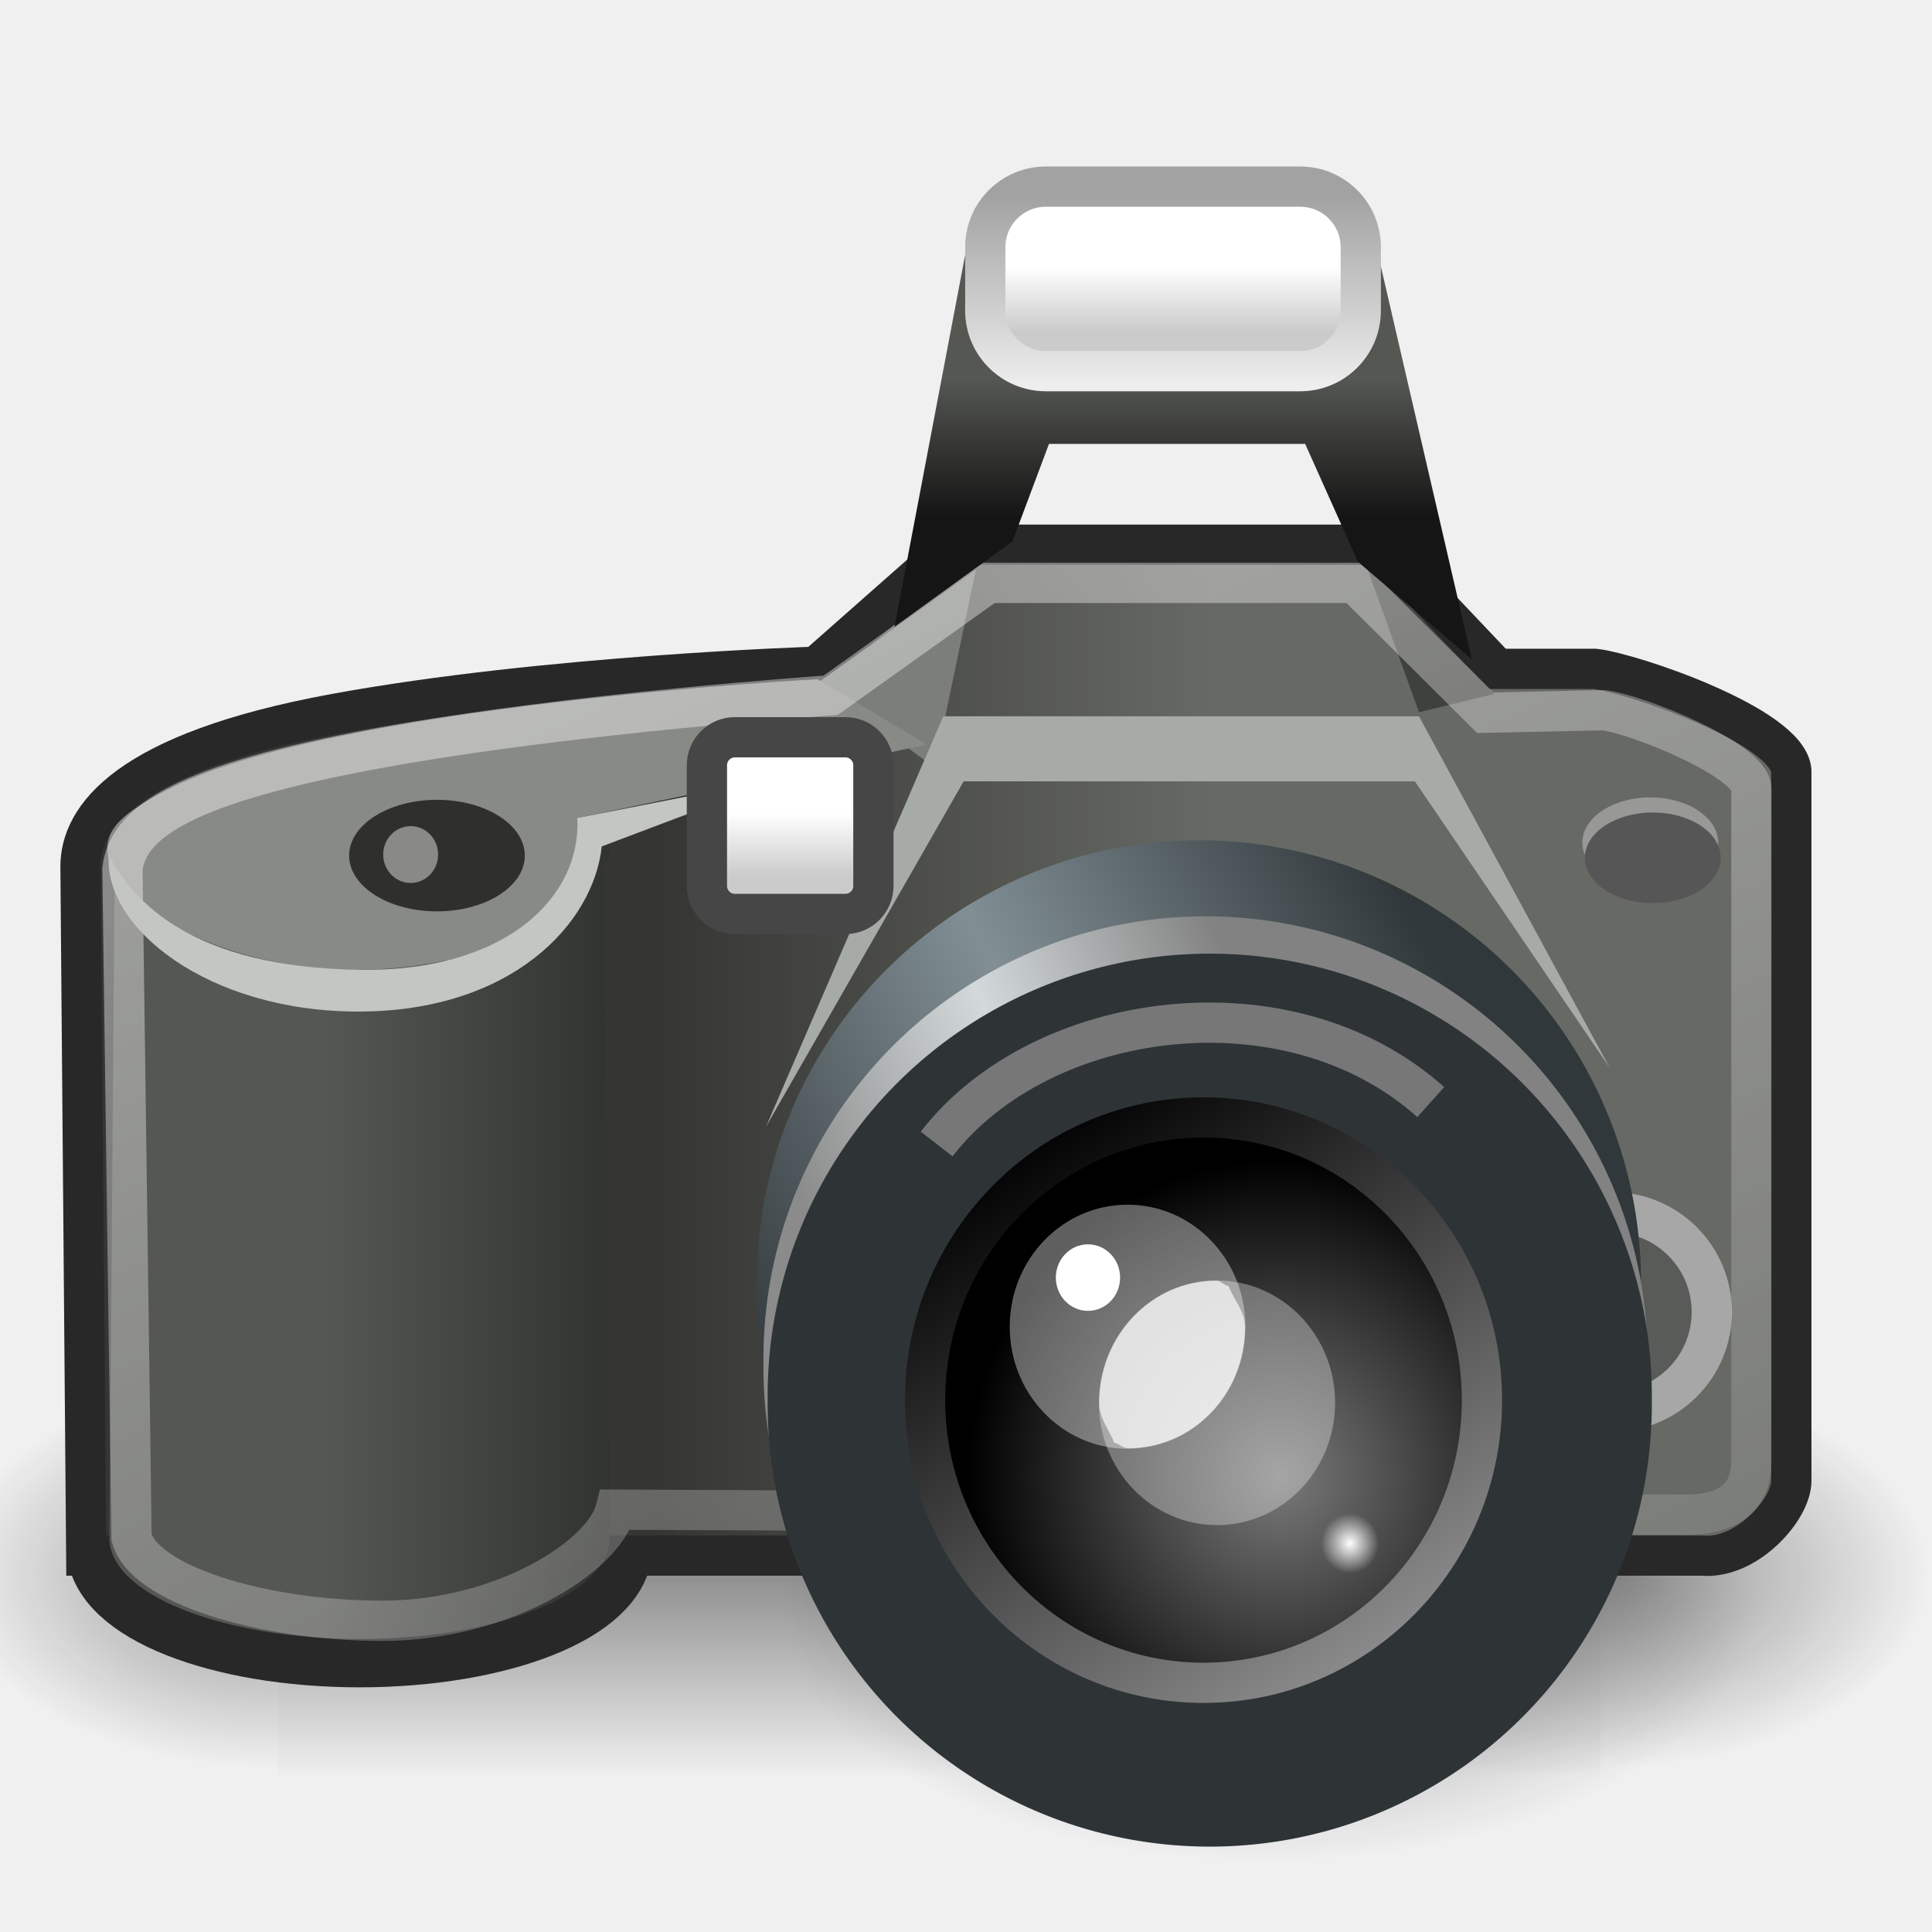
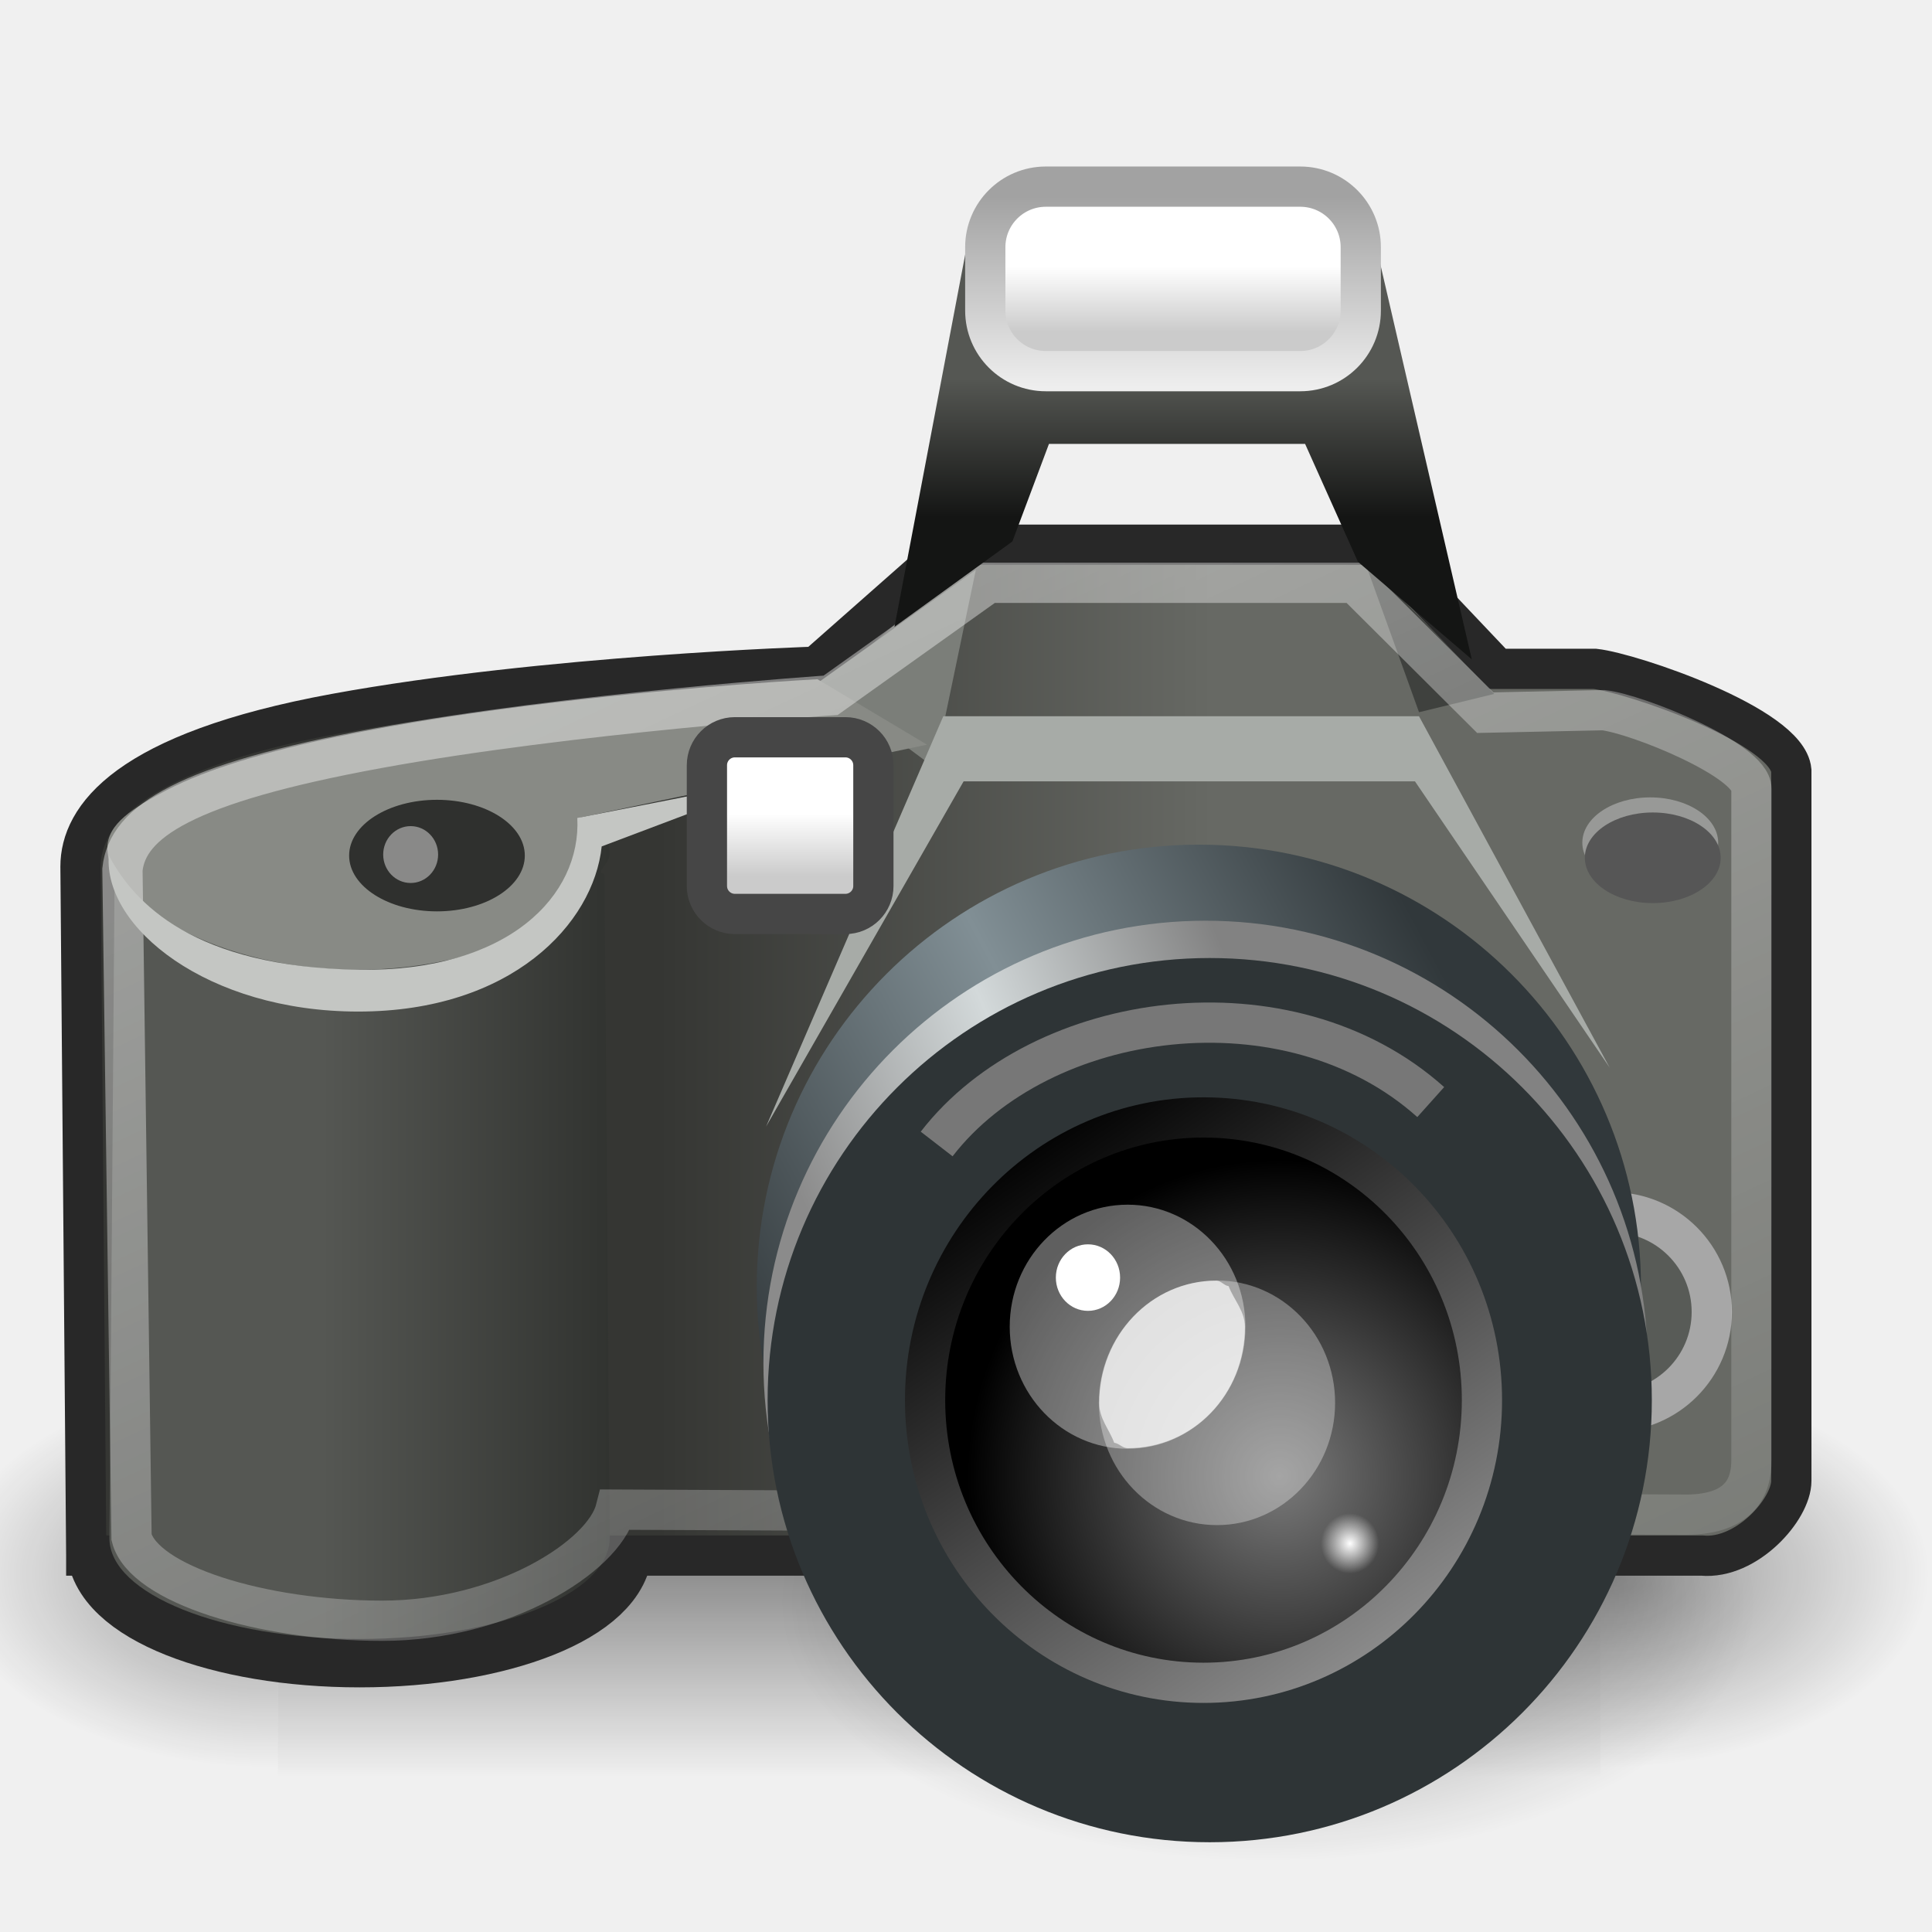
- <svg xmlns="http://www.w3.org/2000/svg" xmlns:xlink="http://www.w3.org/1999/xlink" id="svg7631" height="48px" width="48px">
-   <defs id="defs3">
-     <radialGradient xlink:href="#linearGradient5060" id="radialGradient6719" gradientUnits="userSpaceOnUse" gradientTransform="matrix(-2.774389,0,0,1.969706,112.7623,-872.8854)" cx="605.714" cy="486.648" fx="605.714" fy="486.648" r="117.143" />
-     <linearGradient id="linearGradient5060">
-       <stop style="stop-color:black;stop-opacity:1;" offset="0" id="stop5062" />
-       <stop style="stop-color:black;stop-opacity:0;" offset="1" id="stop5064" />
-     </linearGradient>
-     <radialGradient xlink:href="#linearGradient5060" id="radialGradient6717" gradientUnits="userSpaceOnUse" gradientTransform="matrix(2.774389,0,0,1.969706,-1891.633,-872.8854)" cx="605.714" cy="486.648" fx="605.714" fy="486.648" r="117.143" />
-     <linearGradient id="linearGradient5048">
-       <stop style="stop-color:black;stop-opacity:0;" offset="0" id="stop5050" />
-       <stop id="stop5056" offset="0.5" style="stop-color:black;stop-opacity:1;" />
-       <stop style="stop-color:black;stop-opacity:0;" offset="1" id="stop5052" />
-     </linearGradient>
-     <linearGradient xlink:href="#linearGradient5048" id="linearGradient6715" gradientUnits="userSpaceOnUse" gradientTransform="matrix(2.774389,0,0,1.969706,-1892.179,-872.8854)" x1="302.857" y1="366.648" x2="302.857" y2="609.505" />
-     <linearGradient id="linearGradient2818">
-       <stop style="stop-color:#ffffff;stop-opacity:1;" offset="0" id="stop2820" />
-       <stop style="stop-color:#ffffff;stop-opacity:0;" offset="1" id="stop2822" />
-     </linearGradient>
-     <linearGradient id="linearGradient2690">
-       <stop id="stop2692" offset="0" style="stop-color:#ffffff;stop-opacity:1;" />
-       <stop id="stop2694" offset="1" style="stop-color:#ffffff;stop-opacity:0;" />
-     </linearGradient>
-     <linearGradient id="linearGradient2673">
-       <stop id="stop2675" offset="0" style="stop-color:#8b8b8b;stop-opacity:1;" />
-       <stop style="stop-color:#d3d9da;stop-opacity:1;" offset="0.5" id="stop2681" />
-       <stop id="stop2677" offset="1" style="stop-color:#828282;stop-opacity:1;" />
-     </linearGradient>
-     <linearGradient id="linearGradient2656">
-       <stop id="stop2658" offset="0" style="stop-color:#000000;stop-opacity:1;" />
-       <stop id="stop2660" offset="1" style="stop-color:#000000;stop-opacity:0;" />
-     </linearGradient>
-     <linearGradient id="linearGradient2631">
-       <stop id="stop2633" offset="0" style="stop-color:#010101;stop-opacity:1;" />
-       <stop id="stop2635" offset="1" style="stop-color:#959595;stop-opacity:1;" />
-     </linearGradient>
-     <linearGradient id="linearGradient2615">
-       <stop id="stop2617" offset="0" style="stop-color:#363d40;stop-opacity:1;" />
-       <stop style="stop-color:#818f95;stop-opacity:1;" offset="0.5" id="stop2623" />
-       <stop id="stop2619" offset="1" style="stop-color:#31383b;stop-opacity:1;" />
-     </linearGradient>
-     <linearGradient id="linearGradient2304">
-       <stop id="stop2306" offset="0" style="stop-color:#353633;stop-opacity:1;" />
-       <stop id="stop2308" offset="1" style="stop-color:#676964;stop-opacity:1;" />
-     </linearGradient>
-     <linearGradient id="linearGradient2290">
-       <stop id="stop2292" offset="0" style="stop-color:#555753;stop-opacity:1;" />
-       <stop id="stop2294" offset="1" style="stop-color:#313330;stop-opacity:1;" />
-     </linearGradient>
-     <linearGradient id="linearGradient2268">
-       <stop id="stop2270" offset="0" style="stop-color:#555753;stop-opacity:1;" />
-       <stop id="stop2272" offset="1" style="stop-opacity:1;stop-color:#141514" />
-     </linearGradient>
-     <linearGradient id="linearGradient2230">
-       <stop style="stop-color:#eeeeee;stop-opacity:1;" offset="0" id="stop2232" />
-       <stop style="stop-color:#a2a2a2;stop-opacity:1;" offset="1" id="stop2234" />
-     </linearGradient>
-     <linearGradient id="linearGradient3301">
-       <stop id="stop3303" offset="0" style="stop-color:#ffffff;stop-opacity:1;" />
-       <stop id="stop3305" offset="1" style="stop-color:#cbcbcb;stop-opacity:1;" />
-     </linearGradient>
-     <linearGradient id="linearGradient2591">
-       <stop style="stop-color:#7a7a7a;stop-opacity:1;" offset="0" id="stop2593" />
-       <stop style="stop-color:#000000;stop-opacity:1;" offset="1" id="stop2595" />
-     </linearGradient>
-     <radialGradient xlink:href="#linearGradient2656" id="radialGradient1415" gradientUnits="userSpaceOnUse" gradientTransform="matrix(1,0,0,0.453571,-8.417747e-16,20.1154)" cx="25.375" cy="36.812" fx="25.375" fy="36.812" r="17.5" />
-     <radialGradient xlink:href="#linearGradient2656" id="radialGradient1417" gradientUnits="userSpaceOnUse" gradientTransform="matrix(1,0,0,0.453571,-1.856804e-15,20.1154)" cx="25.375" cy="36.812" fx="25.375" fy="36.812" r="17.5" />
-     <linearGradient xlink:href="#linearGradient2615" id="linearGradient1423" gradientUnits="userSpaceOnUse" x1="22.55" y1="39.052" x2="38.416" y2="30.566" />
-     <linearGradient xlink:href="#linearGradient2673" id="linearGradient1425" gradientUnits="userSpaceOnUse" x1="23.661" y1="35.303" x2="33.904" y2="30.917" />
-     <radialGradient xlink:href="#linearGradient2591" id="radialGradient1431" gradientUnits="userSpaceOnUse" gradientTransform="matrix(1,0,0,1.013514,-4.816024e-16,-0.304899)" cx="16.875" cy="23.672" fx="16.875" fy="23.672" r="4.625" />
-     <linearGradient xlink:href="#linearGradient2631" id="linearGradient1433" gradientUnits="userSpaceOnUse" x1="12.836" y1="18.849" x2="18.422" y2="27.073" />
-     <linearGradient xlink:href="#linearGradient3301" id="linearGradient1451" gradientUnits="userSpaceOnUse" gradientTransform="matrix(0.655244,0,0,1.898477,14.94194,-35.5518)" x1="6.56" y1="29.374" x2="6.56" y2="30.191" />
-     <linearGradient xlink:href="#linearGradient3301" id="linearGradient1456" gradientUnits="userSpaceOnUse" gradientTransform="matrix(1.477785,0,0,1.982181,18.56747,-51.60768)" x1="6.56" y1="29.374" x2="6.56" y2="30.191" />
-     <linearGradient xlink:href="#linearGradient2230" id="linearGradient1458" gradientUnits="userSpaceOnUse" gradientTransform="matrix(1.318423,0,0,0.773191,18.70736,-14.22023)" x1="7.915" y1="30.817" x2="7.915" y2="24.701" />
-     <linearGradient xlink:href="#linearGradient2268" id="linearGradient1461" gradientUnits="userSpaceOnUse" x1="29.395" y1="9.412" x2="29.395" y2="12.847" />
-     <linearGradient xlink:href="#linearGradient2690" id="linearGradient1469" gradientUnits="userSpaceOnUse" x1="16.667" y1="16.125" x2="35.888" y2="57.125" />
-     <linearGradient xlink:href="#linearGradient2290" id="linearGradient1475" gradientUnits="userSpaceOnUse" gradientTransform="matrix(1.024993,0,0,1,-6.795098e-2,0)" x1="7.871" y1="29.719" x2="14.844" y2="29.719" />
-     <linearGradient xlink:href="#linearGradient2304" id="linearGradient1482" gradientUnits="userSpaceOnUse" x1="16.353" y1="26.093" x2="30.13" y2="26.093" />
-     <linearGradient xlink:href="#linearGradient2290" id="linearGradient1485" gradientUnits="userSpaceOnUse" gradientTransform="matrix(1.035758,0,0,1,-0.162473,0.20203)" x1="7.871" y1="29.719" x2="14.844" y2="29.719" />
-     <radialGradient xlink:href="#linearGradient2818" id="radialGradient2824" cx="14.75" cy="22.688" fx="14.75" fy="22.688" r="1.75" gradientTransform="matrix(1,0,0,1.035714,0,-0.810268)" gradientUnits="userSpaceOnUse" />
-   </defs>
-   <g id="layer1">
-     <g transform="matrix(2.45274e-2,0,0,2.086758e-2,45.15006,37.31476)" id="g6707">
-       <rect style="opacity:0.402;color:black;fill:url(#linearGradient6715);fill-opacity:1;fill-rule:nonzero;stroke:none;stroke-width:1;stroke-linecap:round;stroke-linejoin:miter;marker:none;marker-start:none;marker-mid:none;marker-end:none;stroke-miterlimit:4;stroke-dasharray:none;stroke-dashoffset:0;stroke-opacity:1;visibility:visible;display:inline;overflow:visible" id="rect6709" width="1339.633" height="478.357" x="-1559.252" y="-150.697" />
-       <path style="opacity:0.402;color:black;fill:url(#radialGradient6717);fill-opacity:1;fill-rule:nonzero;stroke:none;stroke-width:1;stroke-linecap:round;stroke-linejoin:miter;marker:none;marker-start:none;marker-mid:none;marker-end:none;stroke-miterlimit:4;stroke-dasharray:none;stroke-dashoffset:0;stroke-opacity:1;visibility:visible;display:inline;overflow:visible" d="M -219.619,-150.68 C -219.619,-150.68 -219.619,327.65 -219.619,327.65 C -76.745,328.551 125.781,220.481 125.781,88.454 C 125.781,-43.572 -33.655,-150.68 -219.619,-150.68 z " id="path6711" />
-       <path id="path6713" d="M -1559.252,-150.68 C -1559.252,-150.68 -1559.252,327.65 -1559.252,327.65 C -1702.127,328.551 -1904.652,220.481 -1904.652,88.454 C -1904.652,-43.572 -1745.216,-150.68 -1559.252,-150.68 z " style="opacity:0.402;color:black;fill:url(#radialGradient6719);fill-opacity:1;fill-rule:nonzero;stroke:none;stroke-width:1;stroke-linecap:round;stroke-linejoin:miter;marker:none;marker-start:none;marker-mid:none;marker-end:none;stroke-miterlimit:4;stroke-dasharray:none;stroke-dashoffset:0;stroke-opacity:1;visibility:visible;display:inline;overflow:visible" />
-     </g>
-     <path style="opacity:0.399;color:#000000;fill:url(#radialGradient1415);fill-opacity:1;fill-rule:nonzero;stroke:none;stroke-width:1;stroke-linecap:butt;stroke-linejoin:miter;marker:none;marker-start:none;marker-mid:none;marker-end:none;stroke-miterlimit:4;stroke-dasharray:none;stroke-dashoffset:0;stroke-opacity:1;visibility:visible;display:block;overflow:visible" id="path2664" d="M 42.875 36.812 A 17.5 7.938 0 1 1  7.875,36.812 A 17.5 7.938 0 1 1  42.875 36.812 z" transform="matrix(0.693194,0,0,0.811023,13.91019,9.95669)" />
-     <path style="opacity:1;color:#000000;fill:url(#linearGradient1485);fill-opacity:1;fill-rule:nonzero;stroke:#282828;stroke-width:2;stroke-linecap:butt;stroke-linejoin:miter;marker:none;marker-start:none;marker-mid:none;marker-end:none;stroke-miterlimit:4;stroke-dasharray:none;stroke-dashoffset:0;stroke-opacity:1;visibility:visible;display:block;overflow:visible" d="M 8.933,18.921 C 5.462,18.921 2.653,20.041 2.653,21.421 C 2.653,21.578 2.811,21.709 2.88,21.858 C 2.87,21.908 2.783,21.899 2.783,21.952 C 2.783,21.952 2.653,38.264 2.653,38.421 C 2.653,39.801 5.462,40.921 8.933,40.921 C 12.404,40.921 15.212,39.801 15.212,38.421 L 15.083,21.952 C 15.083,21.899 14.996,21.908 14.985,21.858 C 15.055,21.709 15.212,21.578 15.212,21.421 C 15.212,20.041 12.404,18.921 8.933,18.921 z " id="path2608" />
-     <path id="path8417" d="M 2.143,38.648 L 42.286,38.648 C 43.397,38.749 44.505,37.498 44.505,36.791 L 44.505,19.143 C 44.404,18.032 40.536,16.719 39.627,16.618 L 37.195,16.618 L 34.271,13.533 L 23.714,13.533 L 20.279,16.565 C 20.279,16.565 13.552,16.776 8.338,17.732 C 3.123,18.687 2,20.319 2,21.531 L 2.143,38.648 z " style="opacity:1;color:#000000;fill:url(#linearGradient1482);fill-opacity:1;fill-rule:nonzero;stroke:#282828;stroke-width:1;stroke-linecap:butt;stroke-linejoin:miter;marker:none;marker-start:none;marker-mid:none;marker-end:none;stroke-miterlimit:4;stroke-dasharray:none;stroke-dashoffset:0;stroke-opacity:1;visibility:visible;display:block;overflow:visible" />
-     <path id="path2300" d="M 33.891,13.907 L 35.254,17.695 L 37.123,17.241 L 33.891,13.907 z " style="opacity:1;color:#000000;fill:#3f413e;fill-opacity:1;fill-rule:nonzero;stroke:none;stroke-width:1;stroke-linecap:butt;stroke-linejoin:miter;marker:none;marker-start:none;marker-mid:none;marker-end:none;stroke-miterlimit:4;stroke-dasharray:none;stroke-dashoffset:0;stroke-opacity:1;visibility:visible;display:block;overflow:visible" />
-     <path transform="matrix(1.256914,0,0,1.256914,-11.68675,-10.02479)" d="M 43.134 33.908 A 1.97 1.97 0 1 1  39.194,33.908 A 1.97 1.97 0 1 1  43.134 33.908 z" id="path2302" style="opacity:1;color:#000000;fill:#585b57;fill-opacity:1;fill-rule:nonzero;stroke:#a7a7a7;stroke-width:0.796;stroke-linecap:butt;stroke-linejoin:miter;marker:none;marker-start:none;marker-mid:none;marker-end:none;stroke-miterlimit:4;stroke-dasharray:none;stroke-dashoffset:0;stroke-opacity:1;visibility:visible;display:block;overflow:visible" />
-     <path transform="matrix(1.082923,0,0,1.082923,-3.320501,-4.385684)" d="M 40.714 33.571 A 10.143 10.143 0 1 1  20.429,33.571 A 10.143 10.143 0 1 1  40.714 33.571 z" id="path2280" style="opacity:1;color:#000000;fill:url(#linearGradient1423);fill-opacity:1;fill-rule:nonzero;stroke:none;stroke-width:1;stroke-linecap:butt;stroke-linejoin:miter;marker:none;marker-start:none;marker-mid:none;marker-end:none;stroke-miterlimit:4;stroke-dasharray:none;stroke-dashoffset:0;stroke-opacity:1;visibility:visible;display:block;overflow:visible" />
-     <path style="opacity:1;color:#000000;fill:url(#linearGradient1425);fill-opacity:1;fill-rule:nonzero;stroke:none;stroke-width:1;stroke-linecap:butt;stroke-linejoin:miter;marker:none;marker-start:none;marker-mid:none;marker-end:none;stroke-miterlimit:4;stroke-dasharray:none;stroke-dashoffset:0;stroke-opacity:1;visibility:visible;display:block;overflow:visible" id="path2278" d="M 40.714 33.571 A 10.143 10.143 0 1 1  20.429,33.571 A 10.143 10.143 0 1 1  40.714 33.571 z" transform="matrix(1.082923,0,0,1.082923,-3.155039,-2.49593)" />
-     <path id="path7949" d="M 8.933,18.719 C 5.498,18.719 2.719,19.839 2.719,21.219 C 2.719,21.376 2.874,21.507 2.943,21.656 C 2.933,21.706 2.847,21.697 2.847,21.75 C 2.847,21.75 2.719,38.062 2.719,38.219 C 2.719,39.599 5.498,40.719 8.933,40.719 C 12.368,40.719 15.147,39.599 15.147,38.219 L 15.019,21.75 C 15.019,21.697 14.933,21.706 14.923,21.656 C 14.991,21.507 15.147,21.376 15.147,21.219 C 15.147,19.839 12.368,18.719 8.933,18.719 z " style="opacity:1;color:#000000;fill:url(#linearGradient1475);fill-opacity:1;fill-rule:nonzero;stroke:none;stroke-width:1;stroke-linecap:butt;stroke-linejoin:miter;marker:none;marker-start:none;marker-mid:none;marker-end:none;stroke-miterlimit:4;stroke-dasharray:none;stroke-dashoffset:0;stroke-opacity:1;visibility:visible;display:block;overflow:visible" />
-     <path id="path2298" d="M 24.244,14.16 L 23.486,17.796 L 23.132,19.009 L 20.355,16.938 L 24.244,14.16 z " style="opacity:1;color:#000000;fill:#7b7e79;fill-opacity:1;fill-rule:nonzero;stroke:none;stroke-width:1;stroke-linecap:butt;stroke-linejoin:miter;marker:none;marker-start:none;marker-mid:none;marker-end:none;stroke-miterlimit:4;stroke-dasharray:none;stroke-dashoffset:0;stroke-opacity:1;visibility:visible;display:block;overflow:visible" />
-     <path id="path2276" d="M 19.03,27.995 L 23.941,19.413 L 35.153,19.413 L 39.992,26.528 L 35.254,17.796 L 23.436,17.796 L 19.03,27.995 z " style="opacity:1;color:#000000;fill:#a7aba7;fill-opacity:1;fill-rule:nonzero;stroke:none;stroke-width:1;stroke-linecap:butt;stroke-linejoin:miter;marker:none;marker-start:none;marker-mid:none;marker-end:none;stroke-miterlimit:4;stroke-dasharray:none;stroke-dashoffset:0;stroke-opacity:1;visibility:visible;display:block;overflow:visible" />
-     <path id="path7953" d="M 20.312,16.875 C 20.312,16.875 8.167,17.513 4.156,19.625 C 3.304,20.074 2.668,20.466 2.668,21.067 C 2.668,22.447 5.492,24.094 8.844,24.094 C 12.195,24.094 14.844,22.599 14.844,21.219 C 14.844,20.904 14.664,20.59 14.406,20.312 L 23.031,18.5 L 20.312,16.875 z " style="color:#000000;fill:#888a85;fill-opacity:1;fill-rule:nonzero;stroke:none;stroke-width:1;stroke-linecap:butt;stroke-linejoin:miter;marker:none;marker-start:none;marker-mid:none;marker-end:none;stroke-miterlimit:4;stroke-dashoffset:0;stroke-opacity:1;visibility:visible;display:block;overflow:visible" />
-     <path id="path2683" d="M 24.553,14.482 L 20.636,17.275 C 20.636,17.275 14.191,17.71 9.387,18.59 C 4.582,19.471 3.167,20.424 3.042,21.603 L 3.268,38.195 C 3.564,39.356 6.498,40.268 9.496,40.268 C 12.495,40.268 14.998,38.668 15.294,37.507 L 41.782,37.632 C 43.243,37.663 43.513,36.931 43.513,36.28 L 43.513,19.602 C 43.513,18.89 40.672,17.738 39.834,17.645 L 36.901,17.708 L 33.66,14.482 L 24.553,14.482 z " style="opacity:0.418;color:#000000;fill:none;fill-opacity:1;fill-rule:nonzero;stroke:url(#linearGradient1469);stroke-width:1;stroke-linecap:butt;stroke-linejoin:miter;marker:none;marker-start:none;marker-mid:none;marker-end:none;stroke-miterlimit:4;stroke-dasharray:none;stroke-dashoffset:0;stroke-opacity:1;visibility:visible;display:block;overflow:visible" />
-     <path transform="matrix(1.082923,0,0,1.082923,-3.050891,-1.56885)" d="M 40.714 33.571 A 10.143 10.143 0 1 1  20.429,33.571 A 10.143 10.143 0 1 1  40.714 33.571 z" id="path8415" style="opacity:1;color:#000000;fill:#2e3436;fill-opacity:1;fill-rule:nonzero;stroke:none;stroke-width:1;stroke-linecap:butt;stroke-linejoin:miter;marker:none;marker-start:none;marker-mid:none;marker-end:none;stroke-miterlimit:4;stroke-dasharray:none;stroke-dashoffset:0;stroke-opacity:1;visibility:visible;display:block;overflow:visible" />
-     <path style="color:#000000;fill:url(#radialGradient1431);fill-opacity:1;fill-rule:nonzero;stroke:url(#linearGradient1433);stroke-width:0.596;stroke-linecap:butt;stroke-linejoin:miter;marker:none;marker-start:none;marker-mid:none;marker-end:none;stroke-miterlimit:4;stroke-dashoffset:0;stroke-opacity:1;visibility:visible;display:inline;overflow:visible;font-family:Bitstream Vera Sans" id="path2589" d="M 19.875 22.562 A 4.125 4.188 0 1 1  11.625,22.562 A 4.125 4.188 0 1 1  19.875 22.562 z" transform="matrix(1.676984,0,0,1.676984,3.488419,-3.050526)" />
-     <path style="opacity:0.608;color:#000000;fill:#ffffff;fill-opacity:0.529;fill-rule:nonzero;stroke:none;stroke-width:1;stroke-linecap:butt;stroke-linejoin:miter;marker:none;marker-start:none;marker-mid:none;marker-end:none;stroke-miterlimit:4;stroke-dashoffset:0;stroke-opacity:1;visibility:visible;display:inline;overflow:visible;font-family:Bitstream Vera Sans" id="path2599" d="M 16.5 22.688 A 1.75 1.812 0 1 1  13,22.688 A 1.75 1.812 0 1 1  16.5 22.688 z" transform="matrix(1.676984,0,0,1.676984,5.499948,-3.195174)" />
-     <path transform="matrix(1.673245,0,0,1.673245,3.33394,-5.000547)" d="M 16.5 22.688 A 1.75 1.812 0 1 1  13,22.688 A 1.75 1.812 0 1 1  16.5 22.688 z" id="path2601" style="opacity:0.373;color:#000000;fill:#ffffff;fill-opacity:1;fill-rule:nonzero;stroke:none;stroke-width:1;stroke-linecap:butt;stroke-linejoin:miter;marker:none;marker-start:none;marker-mid:none;marker-end:none;stroke-miterlimit:4;stroke-dashoffset:0;stroke-opacity:1;visibility:visible;display:inline;overflow:visible;font-family:Bitstream Vera Sans" />
-     <path style="opacity:1;color:#000000;fill:url(#radialGradient2824);fill-opacity:1.0;fill-rule:nonzero;stroke:none;stroke-width:1;stroke-linecap:butt;stroke-linejoin:miter;marker:none;marker-start:none;marker-mid:none;marker-end:none;stroke-miterlimit:4;stroke-dashoffset:0;stroke-opacity:1;visibility:visible;display:inline;overflow:visible;font-family:Bitstream Vera Sans" id="path8405" d="M 16.5 22.688 A 1.75 1.812 0 1 1  13,22.688 A 1.75 1.812 0 1 1  16.5 22.688 z" transform="matrix(0.41273,0,0,0.41273,27.45136,28.98197)" />
-     <path id="path1507" d="M 22.223,15.574 L 25.153,13.453 L 26.062,11.028 L 32.426,11.028 L 33.739,13.958 L 36.568,16.382 L 34.042,5.473 L 24.143,5.473 L 22.223,15.574 z " style="opacity:1;color:#000000;fill:url(#linearGradient1461);fill-opacity:1;fill-rule:nonzero;stroke:none;stroke-width:1;stroke-linecap:butt;stroke-linejoin:miter;marker:none;marker-start:none;marker-mid:none;marker-end:none;stroke-miterlimit:4;stroke-dasharray:none;stroke-dashoffset:0;stroke-opacity:1;visibility:visible;display:block;overflow:visible" />
-     <rect ry="1.504" rx="1.504" y="4.637" x="24.479" height="4.584" width="9.329" id="rect3297" style="color:#000000;fill:url(#linearGradient1456);fill-opacity:1;fill-rule:nonzero;stroke:url(#linearGradient1458);stroke-width:1;stroke-linecap:butt;stroke-linejoin:miter;marker:none;marker-start:none;marker-mid:none;marker-end:none;stroke-miterlimit:4;stroke-dashoffset:0;stroke-opacity:1;visibility:visible;display:inline;overflow:visible;font-family:Bitstream Vera Sans" />
-     <path transform="matrix(0.359444,0,0,0.554344,7.698551,7.305544e-2)" style="opacity:1;color:#000000;fill:#2f302e;fill-opacity:1;fill-rule:nonzero;stroke:none;stroke-width:1;stroke-linecap:butt;stroke-linejoin:miter;marker:none;marker-start:none;marker-mid:none;marker-end:none;stroke-miterlimit:4;stroke-dasharray:none;stroke-dashoffset:0;stroke-opacity:1;visibility:visible;display:block;overflow:visible" id="path2288" d="M 14.857 38.214 A 6.071 2.5 0 1 1  2.714,38.214 A 6.071 2.5 0 1 1  14.857 38.214 z" />
-     <path id="path2312" d="M 2.703,21.251 C 2.568,23.036 5.147,25.131 8.899,25.132 C 12.713,25.133 14.748,22.948 14.95,21.029 L 19.496,19.312 L 14.344,20.322 C 14.445,22.241 12.642,24.152 8.904,24.093 C 4.818,24.027 3.328,22.438 2.703,21.251 z " style="opacity:1;color:#000000;fill:#c4c6c3;fill-opacity:1;fill-rule:nonzero;stroke:none;stroke-width:1;stroke-linecap:butt;stroke-linejoin:miter;marker:none;marker-start:none;marker-mid:none;marker-end:none;stroke-miterlimit:4;stroke-dasharray:none;stroke-dashoffset:0;stroke-opacity:1;visibility:visible;display:block;overflow:visible" />
-     <rect style="color:#000000;fill:url(#linearGradient1451);fill-opacity:1;fill-rule:nonzero;stroke:#464646;stroke-width:1;stroke-linecap:butt;stroke-linejoin:miter;marker:none;marker-start:none;marker-mid:none;marker-end:none;stroke-miterlimit:4;stroke-dashoffset:0;stroke-opacity:1;visibility:visible;display:inline;overflow:visible;font-family:Bitstream Vera Sans" id="rect2282" width="4.136" height="4.39" x="17.563" y="18.317" rx="0.695" ry="0.695" />
-     <path style="opacity:0.43;color:#000000;fill:#ffffff;fill-opacity:1;fill-rule:nonzero;stroke:none;stroke-width:1;stroke-linecap:butt;stroke-linejoin:miter;marker:none;marker-start:none;marker-mid:none;marker-end:none;stroke-miterlimit:4;stroke-dashoffset:0;stroke-opacity:1;visibility:visible;display:inline;overflow:visible;font-family:Bitstream Vera Sans" id="path2612" d="M 16.5 22.688 A 1.75 1.812 0 1 1  13,22.688 A 1.75 1.812 0 1 1  16.5 22.688 z" transform="matrix(0.389835,0,0,0.389835,4.452477,12.38659)" />
-     <path transform="matrix(0.45611,0,0,0.45611,20.30269,21.39326)" d="M 16.5 22.688 A 1.75 1.812 0 1 1  13,22.688 A 1.75 1.812 0 1 1  16.5 22.688 z" id="path2629" style="opacity:1;color:#000000;fill:#ffffff;fill-opacity:1;fill-rule:nonzero;stroke:none;stroke-width:1;stroke-linecap:butt;stroke-linejoin:miter;marker:none;marker-start:none;marker-mid:none;marker-end:none;stroke-miterlimit:4;stroke-dashoffset:0;stroke-opacity:1;visibility:visible;display:inline;overflow:visible;font-family:Bitstream Vera Sans" />
-     <path style="opacity:1;color:#000000;fill:#c5c5c5;fill-opacity:0.529;fill-rule:nonzero;stroke:none;stroke-width:2;stroke-linecap:butt;stroke-linejoin:miter;marker:none;marker-start:none;marker-mid:none;marker-end:none;stroke-miterlimit:4;stroke-dasharray:none;stroke-dashoffset:0;stroke-opacity:1;visibility:visible;display:block;overflow:visible" id="path2641" d="M 42.25 20.562 A 1.625 0.688 0 1 1  39,20.562 A 1.625 0.688 0 1 1  42.25 20.562 z" transform="matrix(1.038462,0,0,1.636364,-1.1875,-12.71023)" />
-     <path transform="matrix(1.038462,0,0,1.636364,-1.125,-12.33523)" d="M 42.25 20.562 A 1.625 0.688 0 1 1  39,20.562 A 1.625 0.688 0 1 1  42.25 20.562 z" id="path2639" style="opacity:1;color:#000000;fill:#565656;fill-opacity:1;fill-rule:nonzero;stroke:none;stroke-width:2;stroke-linecap:butt;stroke-linejoin:miter;marker:none;marker-start:none;marker-mid:none;marker-end:none;stroke-miterlimit:4;stroke-dasharray:none;stroke-dashoffset:0;stroke-opacity:1;visibility:visible;display:block;overflow:visible" />
-     <path id="path2650" d="M 23.271,28.422 C 25.874,25.055 32.027,24.229 35.546,27.381" style="opacity:1;color:#000000;fill:none;fill-opacity:1;fill-rule:nonzero;stroke:#777777;stroke-width:1;stroke-linecap:butt;stroke-linejoin:miter;marker:none;marker-start:none;marker-mid:none;marker-end:none;stroke-miterlimit:4;stroke-dasharray:none;stroke-dashoffset:0;stroke-opacity:1;visibility:visible;display:block;overflow:visible" />
-     <path id="path2668" d="M 30.22,31.818 C 28.6,31.818 27.31,33.186 27.31,34.864 C 27.31,35.248 27.556,35.507 27.682,35.845 C 27.809,35.863 27.889,35.981 28.02,35.981 C 29.637,35.981 30.931,34.643 30.931,32.969 C 30.931,32.575 30.656,32.299 30.525,31.953 C 30.41,31.939 30.339,31.818 30.22,31.818 z " style="opacity:0.671;color:#000000;fill:#ffffff;fill-opacity:1;fill-rule:nonzero;stroke:none;stroke-width:1;stroke-linecap:butt;stroke-linejoin:miter;marker:none;marker-start:none;marker-mid:none;marker-end:none;stroke-miterlimit:4;stroke-dashoffset:0;stroke-opacity:1;visibility:visible;display:inline;overflow:visible;font-family:Bitstream Vera Sans" />
+ <svg xmlns="http://www.w3.org/2000/svg" xmlns:xlink="http://www.w3.org/1999/xlink" height="48" width="48">
+   <radialGradient id="a" cx="605.714" cy="486.648" gradientTransform="matrix(-2.774389 0 0 1.969706 112.7623 -872.8854)" gradientUnits="userSpaceOnUse" r="117.143" xlink:href="#b" />
+   <linearGradient id="b">
+     <stop offset="0" />
+     <stop offset="1" stop-opacity="0" />
+   </linearGradient>
+   <radialGradient id="c" cx="605.714" cy="486.648" gradientTransform="matrix(2.774389 0 0 1.969706 -1891.633 -872.8854)" gradientUnits="userSpaceOnUse" r="117.143" xlink:href="#b" />
+   <linearGradient id="d" gradientTransform="matrix(2.774389 0 0 1.969706 -1892.179 -872.8854)" gradientUnits="userSpaceOnUse" x1="302.857" x2="302.857" y1="366.648" y2="609.505">
+     <stop offset="0" stop-opacity="0" />
+     <stop offset=".5" />
+     <stop offset="1" stop-opacity="0" />
+   </linearGradient>
+   <linearGradient id="e">
+     <stop offset="0" stop-color="#fff" />
+     <stop offset="1" stop-color="#fff" stop-opacity="0" />
+   </linearGradient>
+   <linearGradient id="f">
+     <stop offset="0" stop-color="#555753" />
+     <stop offset="1" stop-color="#313330" />
+   </linearGradient>
+   <linearGradient id="g">
+     <stop offset="0" stop-color="#fff" />
+     <stop offset="1" stop-color="#cbcbcb" />
+   </linearGradient>
+   <radialGradient id="h" cx="25.375" cy="36.812" gradientTransform="matrix(1 0 0 .453571 0 20.1154)" gradientUnits="userSpaceOnUse" r="17.5" xlink:href="#b" />
+   <linearGradient id="i" gradientUnits="userSpaceOnUse" x1="22.55" x2="38.416" y1="39.052" y2="30.566">
+     <stop offset="0" stop-color="#363d40" />
+     <stop offset=".5" stop-color="#818f95" />
+     <stop offset="1" stop-color="#31383b" />
+   </linearGradient>
+   <linearGradient id="j" gradientUnits="userSpaceOnUse" x1="23.661" x2="33.904" y1="35.303" y2="30.917">
+     <stop offset="0" stop-color="#8b8b8b" />
+     <stop offset=".5" stop-color="#d3d9da" />
+     <stop offset="1" stop-color="#828282" />
+   </linearGradient>
+   <radialGradient id="k" cx="16.875" cy="23.672" gradientTransform="matrix(1 0 0 1.013514 0 -.304899)" gradientUnits="userSpaceOnUse" r="4.625">
+     <stop offset="0" stop-color="#7a7a7a" />
+     <stop offset="1" />
+   </radialGradient>
+   <linearGradient id="l" gradientUnits="userSpaceOnUse" x1="12.836" x2="18.422" y1="18.849" y2="27.073">
+     <stop offset="0" stop-color="#010101" />
+     <stop offset="1" stop-color="#959595" />
+   </linearGradient>
+   <linearGradient id="m" gradientTransform="matrix(.655244 0 0 1.898477 14.94194 -35.5518)" gradientUnits="userSpaceOnUse" x1="6.56" x2="6.56" xlink:href="#g" y1="29.374" y2="30.191" />
+   <linearGradient id="n" gradientTransform="matrix(1.477785 0 0 1.982181 18.56747 -51.60768)" gradientUnits="userSpaceOnUse" x1="6.56" x2="6.56" xlink:href="#g" y1="29.374" y2="30.191" />
+   <linearGradient id="o" gradientTransform="matrix(1.318423 0 0 .773191 18.70736 -14.22023)" gradientUnits="userSpaceOnUse" x1="7.915" x2="7.915" y1="30.817" y2="24.701">
+     <stop offset="0" stop-color="#eee" />
+     <stop offset="1" stop-color="#a2a2a2" />
+   </linearGradient>
+   <linearGradient id="p" gradientUnits="userSpaceOnUse" x1="29.395" x2="29.395" y1="9.412" y2="12.847">
+     <stop offset="0" stop-color="#555753" />
+     <stop offset="1" stop-color="#141514" />
+   </linearGradient>
+   <linearGradient id="q" gradientUnits="userSpaceOnUse" x1="16.667" x2="35.888" xlink:href="#e" y1="16.125" y2="57.125" />
+   <linearGradient id="r" gradientTransform="matrix(1.024993 0 0 1 -.067951 0)" gradientUnits="userSpaceOnUse" x1="7.871" x2="14.844" xlink:href="#f" y1="29.719" y2="29.719" />
+   <linearGradient id="s" gradientUnits="userSpaceOnUse" x1="16.353" x2="30.13" y1="26.093" y2="26.093">
+     <stop offset="0" stop-color="#353633" />
+     <stop offset="1" stop-color="#676964" />
+   </linearGradient>
+   <linearGradient id="t" gradientTransform="matrix(1.035758 0 0 1 -.162473 .20203)" gradientUnits="userSpaceOnUse" x1="7.871" x2="14.844" xlink:href="#f" y1="29.719" y2="29.719" />
+   <radialGradient id="u" cx="14.75" cy="22.688" gradientTransform="matrix(1 0 0 1.035714 0 -.810268)" gradientUnits="userSpaceOnUse" r="1.75" xlink:href="#e" />
+   <g transform="matrix(.0245274 0 0 .02086758 45.15006 37.31476)">
+     <path d="m-1559.252-150.697h1339.633v478.357h-1339.633z" fill="url(#d)" opacity=".402" />
+     <path d="m-219.619-150.68v478.331c142.874.9 345.4-107.17 345.4-239.196 0-132.027-159.437-239.135-345.4-239.135z" fill="url(#c)" opacity=".402" />
+     <path d="m-1559.252-150.68v478.331c-142.874.9-345.4-107.17-345.4-239.196 0-132.027 159.437-239.135 345.4-239.135z" fill="url(#a)" opacity=".402" />
  </g>
+   <path d="m42.875 36.812a17.5 7.938 0 1 1 -35 0 17.5 7.938 0 1 1 35 0z" display="block" fill="url(#h)" opacity=".399" transform="matrix(.693194 0 0 .811023 13.91019 9.95669)" />
+   <path d="m8.933 18.921c-3.471 0-6.279 1.12-6.279 2.5 0 .157.157.289.227.438-.01.049-.097.041-.097.094 0 0-.129 16.312-.129 16.469 0 1.38 2.808 2.5 6.279 2.5 3.471 0 6.279-1.12 6.279-2.5l-.129-16.469c0-.053-.087-.044-.097-.094.07-.149.227-.281.227-.438 0-1.38-2.808-2.5-6.279-2.5z" display="block" fill="url(#t)" stroke="#282828" stroke-width="2" />
+   <path d="m2.143 38.648h40.143c1.111.101 2.219-1.15 2.219-1.857v-17.648c-.101-1.111-3.969-2.424-4.878-2.525h-2.432l-2.924-3.085h-10.557l-3.435 3.031s-6.727.212-11.941 1.167c-5.214.955-6.338 2.587-6.338 3.799l.143 17.117z" display="block" fill="url(#s)" stroke="#282828" />
+   <path d="m33.891 13.907 1.364 3.788 1.869-.455-3.232-3.334z" display="block" fill="#3f413e" />
+   <path d="m43.134 33.908a1.97 1.97 0 1 1 -3.94 0 1.97 1.97 0 1 1 3.94 0z" display="block" fill="#585b57" stroke="#a7a7a7" stroke-width=".796" transform="matrix(1.256914 0 0 1.256914 -11.68675 -10.02479)" />
+   <path d="m40.714 33.571a10.143 10.143 0 1 1 -20.286 0 10.143 10.143 0 1 1 20.286 0z" display="block" fill="url(#i)" transform="matrix(1.082923 0 0 1.082923 -3.320501 -4.385684)" />
+   <path d="m40.714 33.571a10.143 10.143 0 1 1 -20.286 0 10.143 10.143 0 1 1 20.286 0z" display="block" fill="url(#j)" transform="matrix(1.082923 0 0 1.082923 -3.155039 -2.49593)" />
+   <path d="m8.933 18.719c-3.435 0-6.214 1.12-6.214 2.5 0 .157.155.289.224.438-.01.049-.096.041-.096.094 0 0-.128 16.312-.128 16.469 0 1.38 2.779 2.5 6.214 2.5 3.435 0 6.214-1.12 6.214-2.5l-.128-16.469c0-.053-.086-.044-.096-.094.069-.149.224-.281.224-.438 0-1.38-2.779-2.5-6.214-2.5z" display="block" fill="url(#r)" />
+   <path d="m24.244 14.16-.758 3.637-.354 1.212-2.778-2.071 3.889-2.778z" display="block" fill="#7b7e79" />
+   <path d="m19.03 27.995 4.911-8.583h11.213l4.839 7.115-4.738-8.732h-11.819l-4.405 10.199z" display="block" fill="#a7aba7" />
+   <path d="m20.312 16.875s-12.146.638-16.156 2.75c-.852.449-1.488.841-1.488 1.442 0 1.38 2.824 3.027 6.176 3.027 3.351 0 6-1.495 6-2.875 0-.314-.18-.629-.438-.906l8.625-1.812-2.719-1.625z" display="block" fill="#888a85" />
+   <path d="m24.553 14.482-3.917 2.793c0 0-6.445.435-11.249 1.315-4.804.88-6.22 1.833-6.345 3.013l.226 16.591c.296 1.161 3.23 2.073 6.229 2.073 2.999 0 5.501-1.6 5.797-2.761l26.488.125c1.461.031 1.732-.701 1.732-1.353v-16.677c0-.712-2.842-1.864-3.679-1.957l-2.933.062-3.24-3.226h-9.107z" display="block" fill="none" opacity=".418" stroke="url(#q)" />
+   <path d="m40.714 33.571a10.143 10.143 0 1 1 -20.286 0 10.143 10.143 0 1 1 20.286 0z" display="block" fill="#2e3436" transform="matrix(1.082923 0 0 1.082923 -3.050891 -1.56885)" />
+   <path d="m19.875 22.562a4.125 4.188 0 1 1 -8.25 0 4.125 4.188 0 1 1 8.25 0z" fill="url(#k)" stroke="url(#l)" stroke-width=".596" transform="matrix(1.676984 0 0 1.676984 3.488419 -3.050526)" />
+   <path d="m16.5 22.688a1.75 1.812 0 1 1 -3.5 0 1.75 1.812 0 1 1 3.5 0z" fill="#fff" fill-opacity=".529" opacity=".608" transform="matrix(1.676984 0 0 1.676984 5.499948 -3.195174)" />
+   <path d="m16.5 22.688a1.75 1.812 0 1 1 -3.5 0 1.75 1.812 0 1 1 3.5 0z" fill="#fff" opacity=".373" transform="matrix(1.673245 0 0 1.673245 3.33394 -5.000547)" />
+   <path d="m16.5 22.688a1.75 1.812 0 1 1 -3.5 0 1.75 1.812 0 1 1 3.5 0z" fill="url(#u)" transform="matrix(.41273 0 0 .41273 27.45136 28.98197)" />
+   <path d="m22.223 15.574 2.929-2.121.909-2.424h6.364l1.313 2.929 2.828 2.424-2.525-10.91h-9.899l-1.919 10.102z" display="block" fill="url(#p)" />
+   <rect fill="url(#n)" height="4.584" rx="1.504" ry="1.504" stroke="url(#o)" width="9.329" x="24.479" y="4.637" />
+   <path d="m14.857 38.214a6.071 2.5 0 1 1 -12.143 0 6.071 2.5 0 1 1 12.143 0z" display="block" fill="#2f302e" transform="matrix(.359444 0 0 .554344 7.698551 .073055)" />
+   <path d="m2.703 21.251c-.136 1.786 2.444 3.88 6.195 3.881 3.814.001 5.849-2.184 6.051-4.103l4.546-1.717-5.152 1.01c.101 1.919-1.702 3.83-5.44 3.771-4.086-.066-5.575-1.655-6.2-2.842z" display="block" fill="#c4c6c3" />
+   <rect fill="url(#m)" height="4.39" rx=".695" ry=".695" stroke="#464646" width="4.136" x="17.563" y="18.317" />
+   <path d="m16.5 22.688a1.75 1.812 0 1 1 -3.5 0 1.75 1.812 0 1 1 3.5 0z" fill="#fff" opacity=".43" transform="matrix(.389835 0 0 .389835 4.452477 12.38659)" />
+   <path d="m16.5 22.688a1.75 1.812 0 1 1 -3.5 0 1.75 1.812 0 1 1 3.5 0z" fill="#fff" transform="matrix(.45611 0 0 .45611 20.30269 21.39326)" />
+   <path d="m42.25 20.562a1.625.688 0 1 1 -3.25 0 1.625.688 0 1 1 3.25 0z" display="block" fill="#c5c5c5" fill-opacity=".529" transform="matrix(1.038462 0 0 1.636364 -1.1875 -12.71023)" />
+   <path d="m42.25 20.562a1.625.688 0 1 1 -3.25 0 1.625.688 0 1 1 3.25 0z" display="block" fill="#565656" transform="matrix(1.038462 0 0 1.636364 -1.125 -12.33523)" />
+   <path d="m23.271 28.422c2.603-3.368 8.756-4.193 12.275-1.041" display="block" fill="none" stroke="#777" stroke-width="1" />
+   <path d="m30.22 31.818c-1.62 0-2.91 1.368-2.91 3.046 0 .384.247.643.372.981.127.017.207.135.338.135 1.616 0 2.91-1.338 2.91-3.012 0-.394-.274-.67-.406-1.015-.115-.014-.186-.135-.305-.135z" fill="#fff" opacity=".671" />
</svg>
